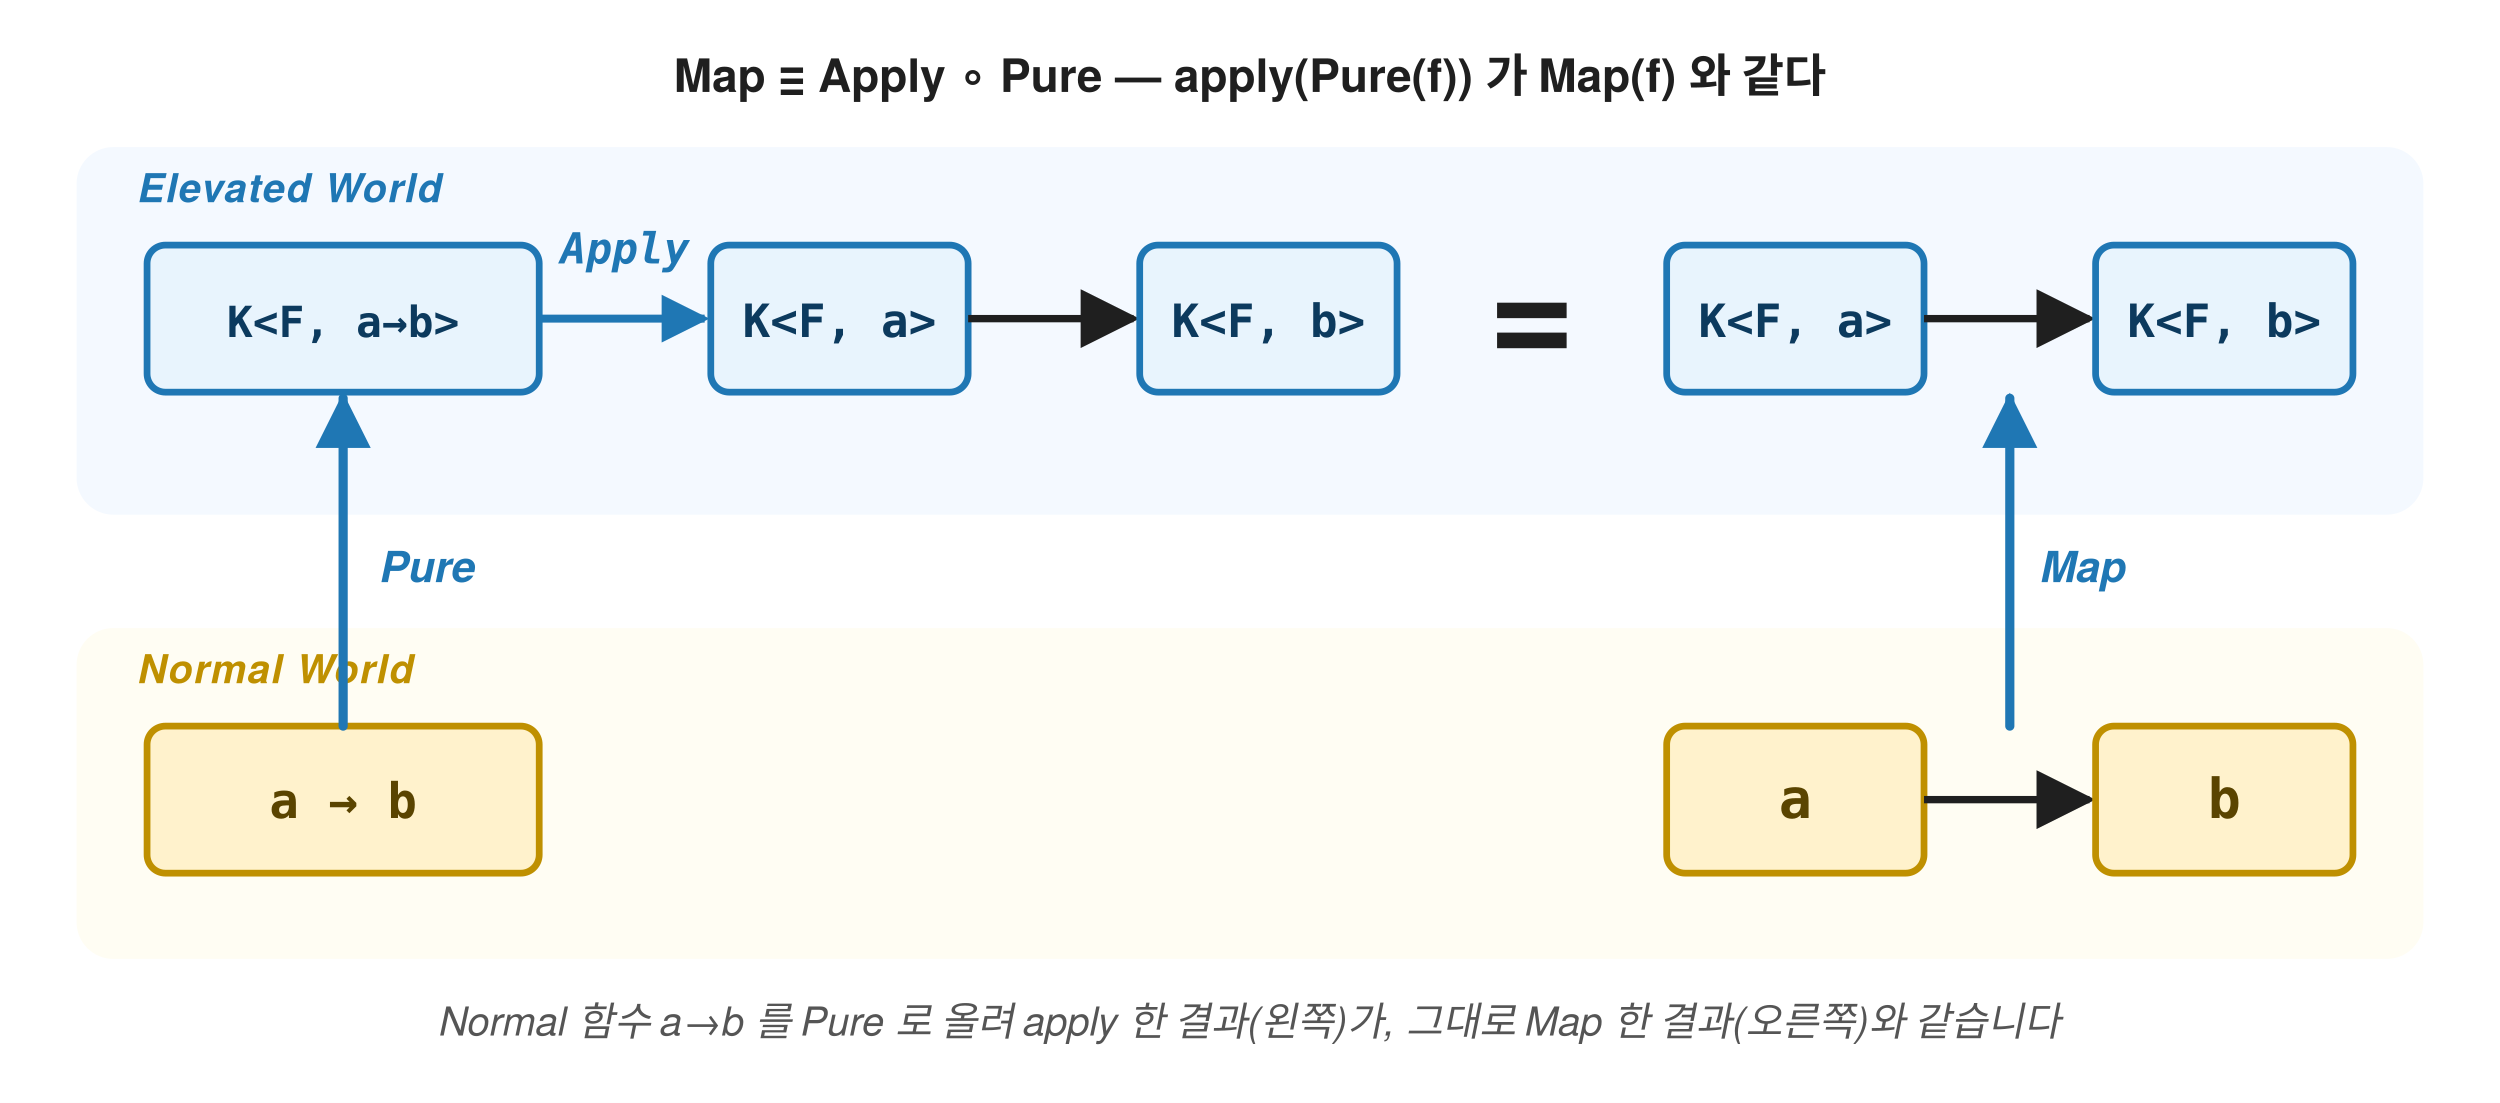
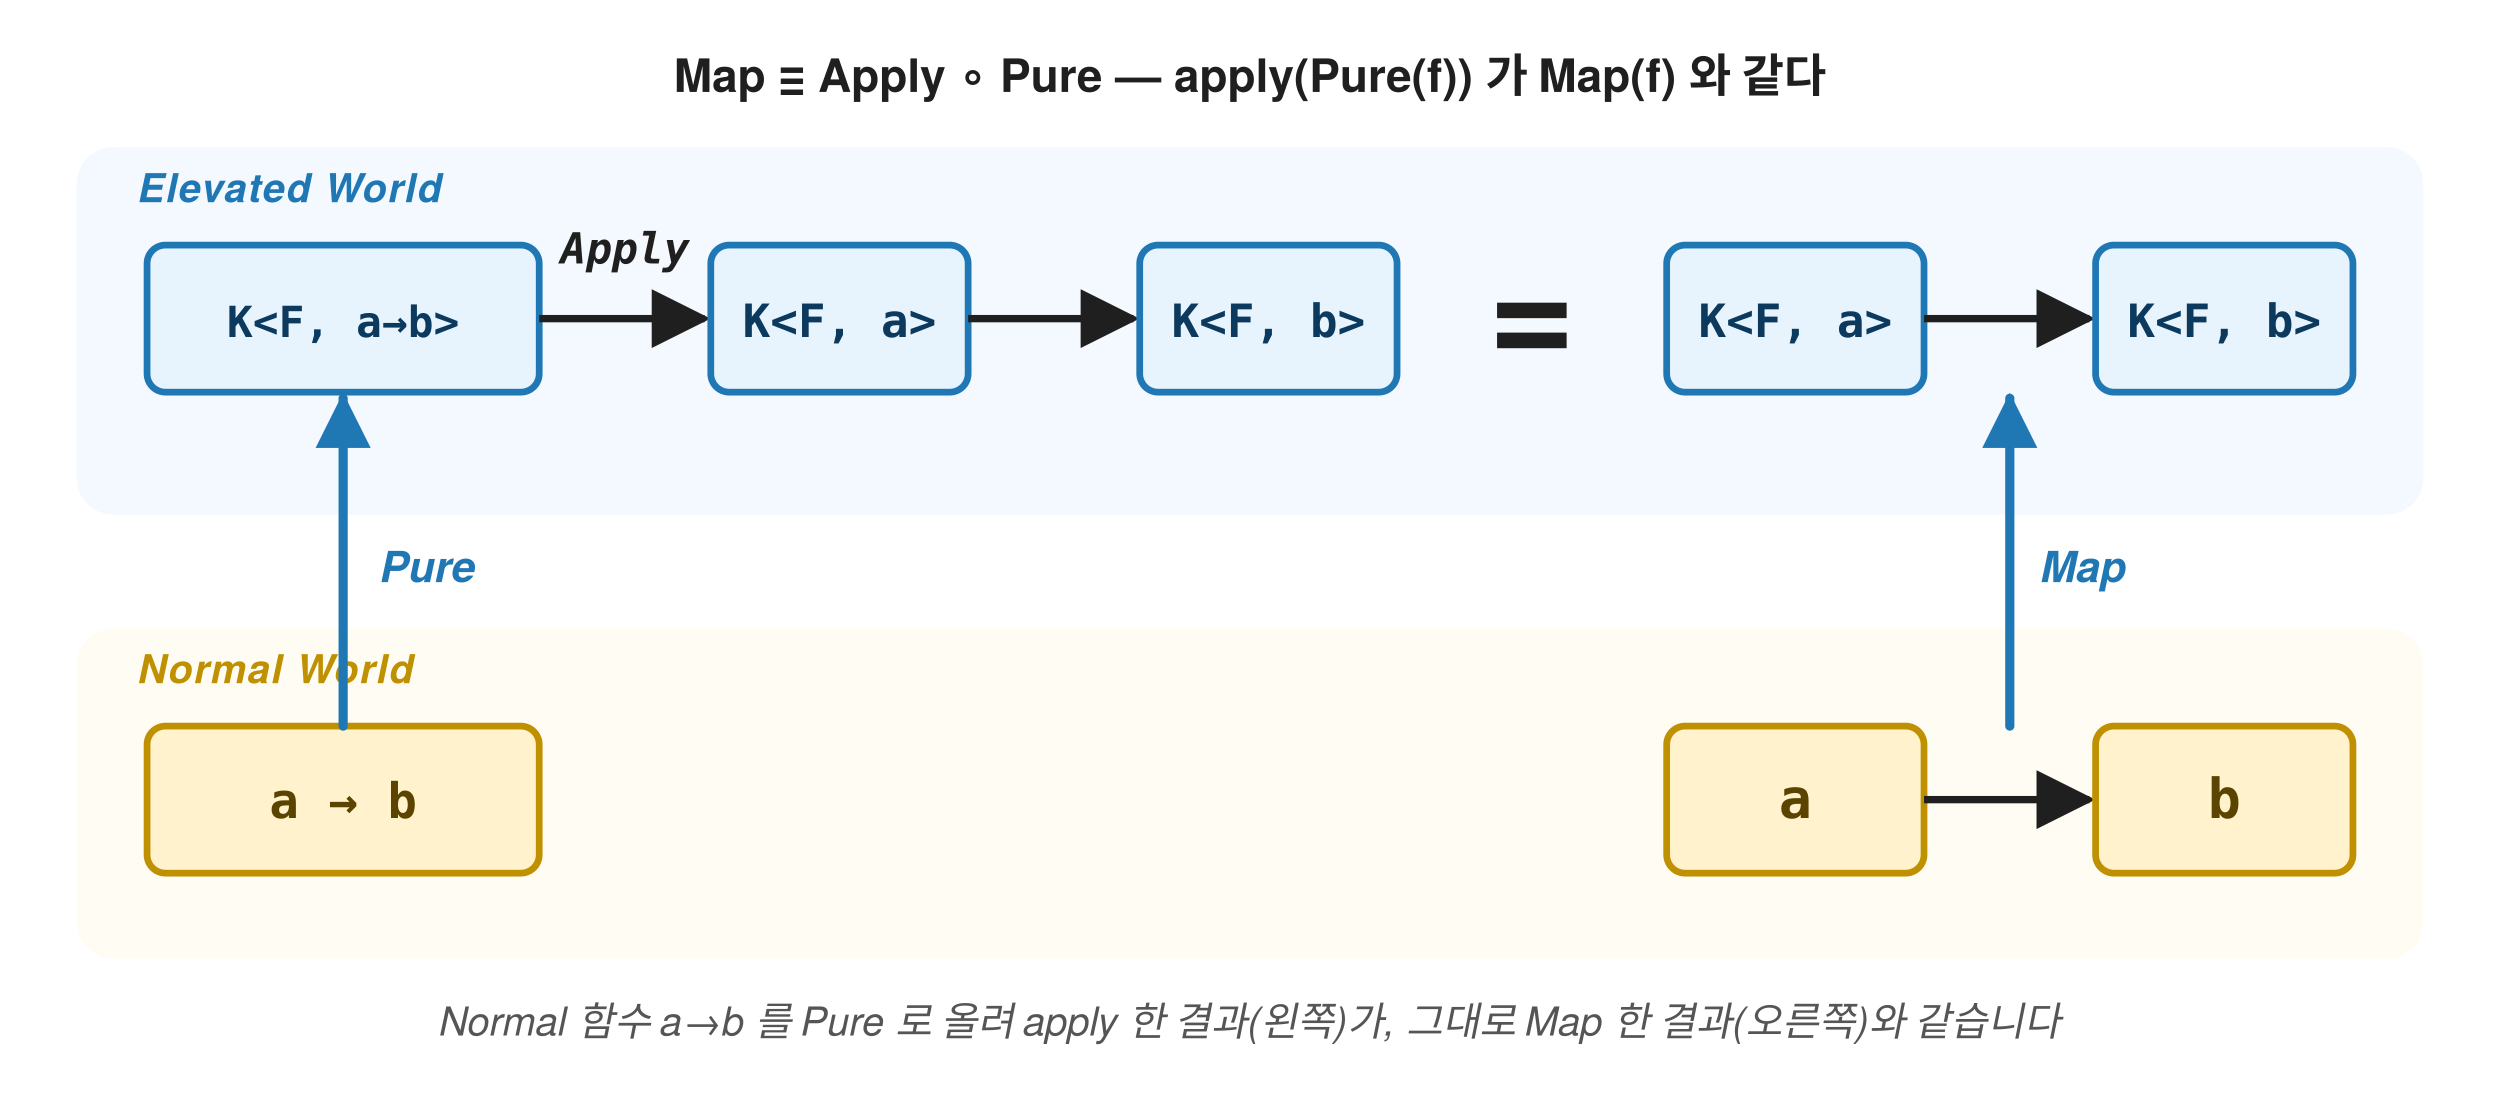
<svg xmlns="http://www.w3.org/2000/svg" viewBox="0 0 816 360" font-family="'Helvetica Neue', 'Noto Sans KR', sans-serif">
  <defs>
    <marker id="arrow-fn" viewBox="0 0 10 10" refX="9" refY="5" markerWidth="8" markerHeight="8" orient="auto-start-reverse">
      <path d="M0,0 L10,5 L0,10 z" fill="#1f1f1f" />
    </marker>
    <marker id="arrow-lift" viewBox="0 0 10 10" refX="9" refY="5" markerWidth="6" markerHeight="6" orient="auto-start-reverse">
      <path d="M0,0 L10,5 L0,10 z" fill="#1f77b4" />
    </marker>
  </defs>
  <rect width="816" height="360" fill="#ffffff" />
  <text x="408" y="30" font-size="15" fill="#1f1f1f" text-anchor="middle" font-weight="bold">Map ≡ Apply ∘ Pure — apply(Pure(f)) 가 Map(f) 와 같다</text>
  <rect x="25" y="48" width="766" height="120" fill="#f4f9ff" stroke="none" rx="12" />
  <text x="45" y="66" font-size="13" fill="#1f77b4" font-style="italic" font-weight="bold" letter-spacing="0.5">Elevated World</text>
  <rect x="25" y="205" width="766" height="108" fill="#fffdf3" stroke="none" rx="12" />
  <text x="45" y="223" font-size="13" fill="#bf9000" font-style="italic" font-weight="bold" letter-spacing="0.5">Normal World</text>
  <rect x="48" y="80" width="128" height="48" fill="#e8f4fd" stroke="#1f77b4" stroke-width="2.2" rx="6" />
  <text x="112" y="110" font-size="14" fill="#0c3a5e" text-anchor="middle" font-family="'Consolas', monospace" font-weight="bold">K&lt;F, a→b&gt;</text>
-   <text x="204" y="86" font-size="14" fill="#1f77b4" text-anchor="middle" font-weight="bold" font-family="'Consolas', monospace" font-style="italic">Apply</text>
-   <line x1="176" y1="104" x2="230" y2="104" stroke="#1f77b4" stroke-width="2.6" marker-end="url(#arrow-lift)" />
+   <text x="204" y="86" font-size="14" fill="#1f1f1f" text-anchor="middle" font-weight="bold" font-family="'Consolas', monospace" font-style="italic">Apply</text>
+   <line x1="176" y1="104" x2="230" y2="104" stroke="#1f1f1f" stroke-width="2.4" marker-end="url(#arrow-fn)" />
  <rect x="232" y="80" width="84" height="48" fill="#e8f4fd" stroke="#1f77b4" stroke-width="2.2" rx="6" />
  <text x="274" y="110" font-size="15" fill="#0c3a5e" text-anchor="middle" font-family="'Consolas', monospace" font-weight="bold">K&lt;F, a&gt;</text>
  <line x1="316" y1="104" x2="370" y2="104" stroke="#1f1f1f" stroke-width="2.4" marker-end="url(#arrow-fn)" />
  <rect x="372" y="80" width="84" height="48" fill="#e8f4fd" stroke="#1f77b4" stroke-width="2.2" rx="6" />
  <text x="414" y="110" font-size="15" fill="#0c3a5e" text-anchor="middle" font-family="'Consolas', monospace" font-weight="bold">K&lt;F, b&gt;</text>
  <rect x="48" y="237" width="128" height="48" fill="#fff2cc" stroke="#bf9000" stroke-width="2.2" rx="6" />
  <text x="112" y="267" font-size="16" fill="#5a4400" text-anchor="middle" font-family="'Consolas', monospace" font-weight="bold">a → b</text>
  <line x1="112" y1="237" x2="112" y2="130" stroke="#1f77b4" stroke-width="3" stroke-linecap="round" marker-end="url(#arrow-lift)" />
  <text x="124" y="190" font-size="14" fill="#1f77b4" font-weight="bold" font-style="italic">Pure</text>
  <text x="500" y="120" font-size="44" fill="#1f1f1f" text-anchor="middle" font-weight="bold" font-family="'Consolas', monospace">=</text>
  <rect x="544" y="80" width="84" height="48" fill="#e8f4fd" stroke="#1f77b4" stroke-width="2.2" rx="6" />
  <text x="586" y="110" font-size="15" fill="#0c3a5e" text-anchor="middle" font-family="'Consolas', monospace" font-weight="bold">K&lt;F, a&gt;</text>
  <line x1="628" y1="104" x2="682" y2="104" stroke="#1f1f1f" stroke-width="2.4" marker-end="url(#arrow-fn)" />
  <rect x="684" y="80" width="84" height="48" fill="#e8f4fd" stroke="#1f77b4" stroke-width="2.2" rx="6" />
  <text x="726" y="110" font-size="15" fill="#0c3a5e" text-anchor="middle" font-family="'Consolas', monospace" font-weight="bold">K&lt;F, b&gt;</text>
  <rect x="544" y="237" width="84" height="48" fill="#fff2cc" stroke="#bf9000" stroke-width="2.2" rx="6" />
  <text x="586" y="267" font-size="18" fill="#5a4400" text-anchor="middle" font-family="'Consolas', monospace" font-weight="bold">a</text>
  <line x1="628" y1="261" x2="682" y2="261" stroke="#1f1f1f" stroke-width="2.4" marker-end="url(#arrow-fn)" />
  <rect x="684" y="237" width="84" height="48" fill="#fff2cc" stroke="#bf9000" stroke-width="2.2" rx="6" />
  <text x="726" y="267" font-size="18" fill="#5a4400" text-anchor="middle" font-family="'Consolas', monospace" font-weight="bold">b</text>
  <line x1="656" y1="237" x2="656" y2="130" stroke="#1f77b4" stroke-width="3" stroke-linecap="round" marker-end="url(#arrow-lift)" />
  <text x="666" y="190" font-size="14" fill="#1f77b4" font-weight="bold" font-style="italic">Map</text>
  <text x="408" y="338" font-size="13" fill="#555555" text-anchor="middle" font-style="italic">Normal 함수 a→b 를 Pure 로 올려 apply 한 결과(왼쪽)가, 그대로 Map 한 결과(오른쪽)와 같습니다</text>
</svg>
